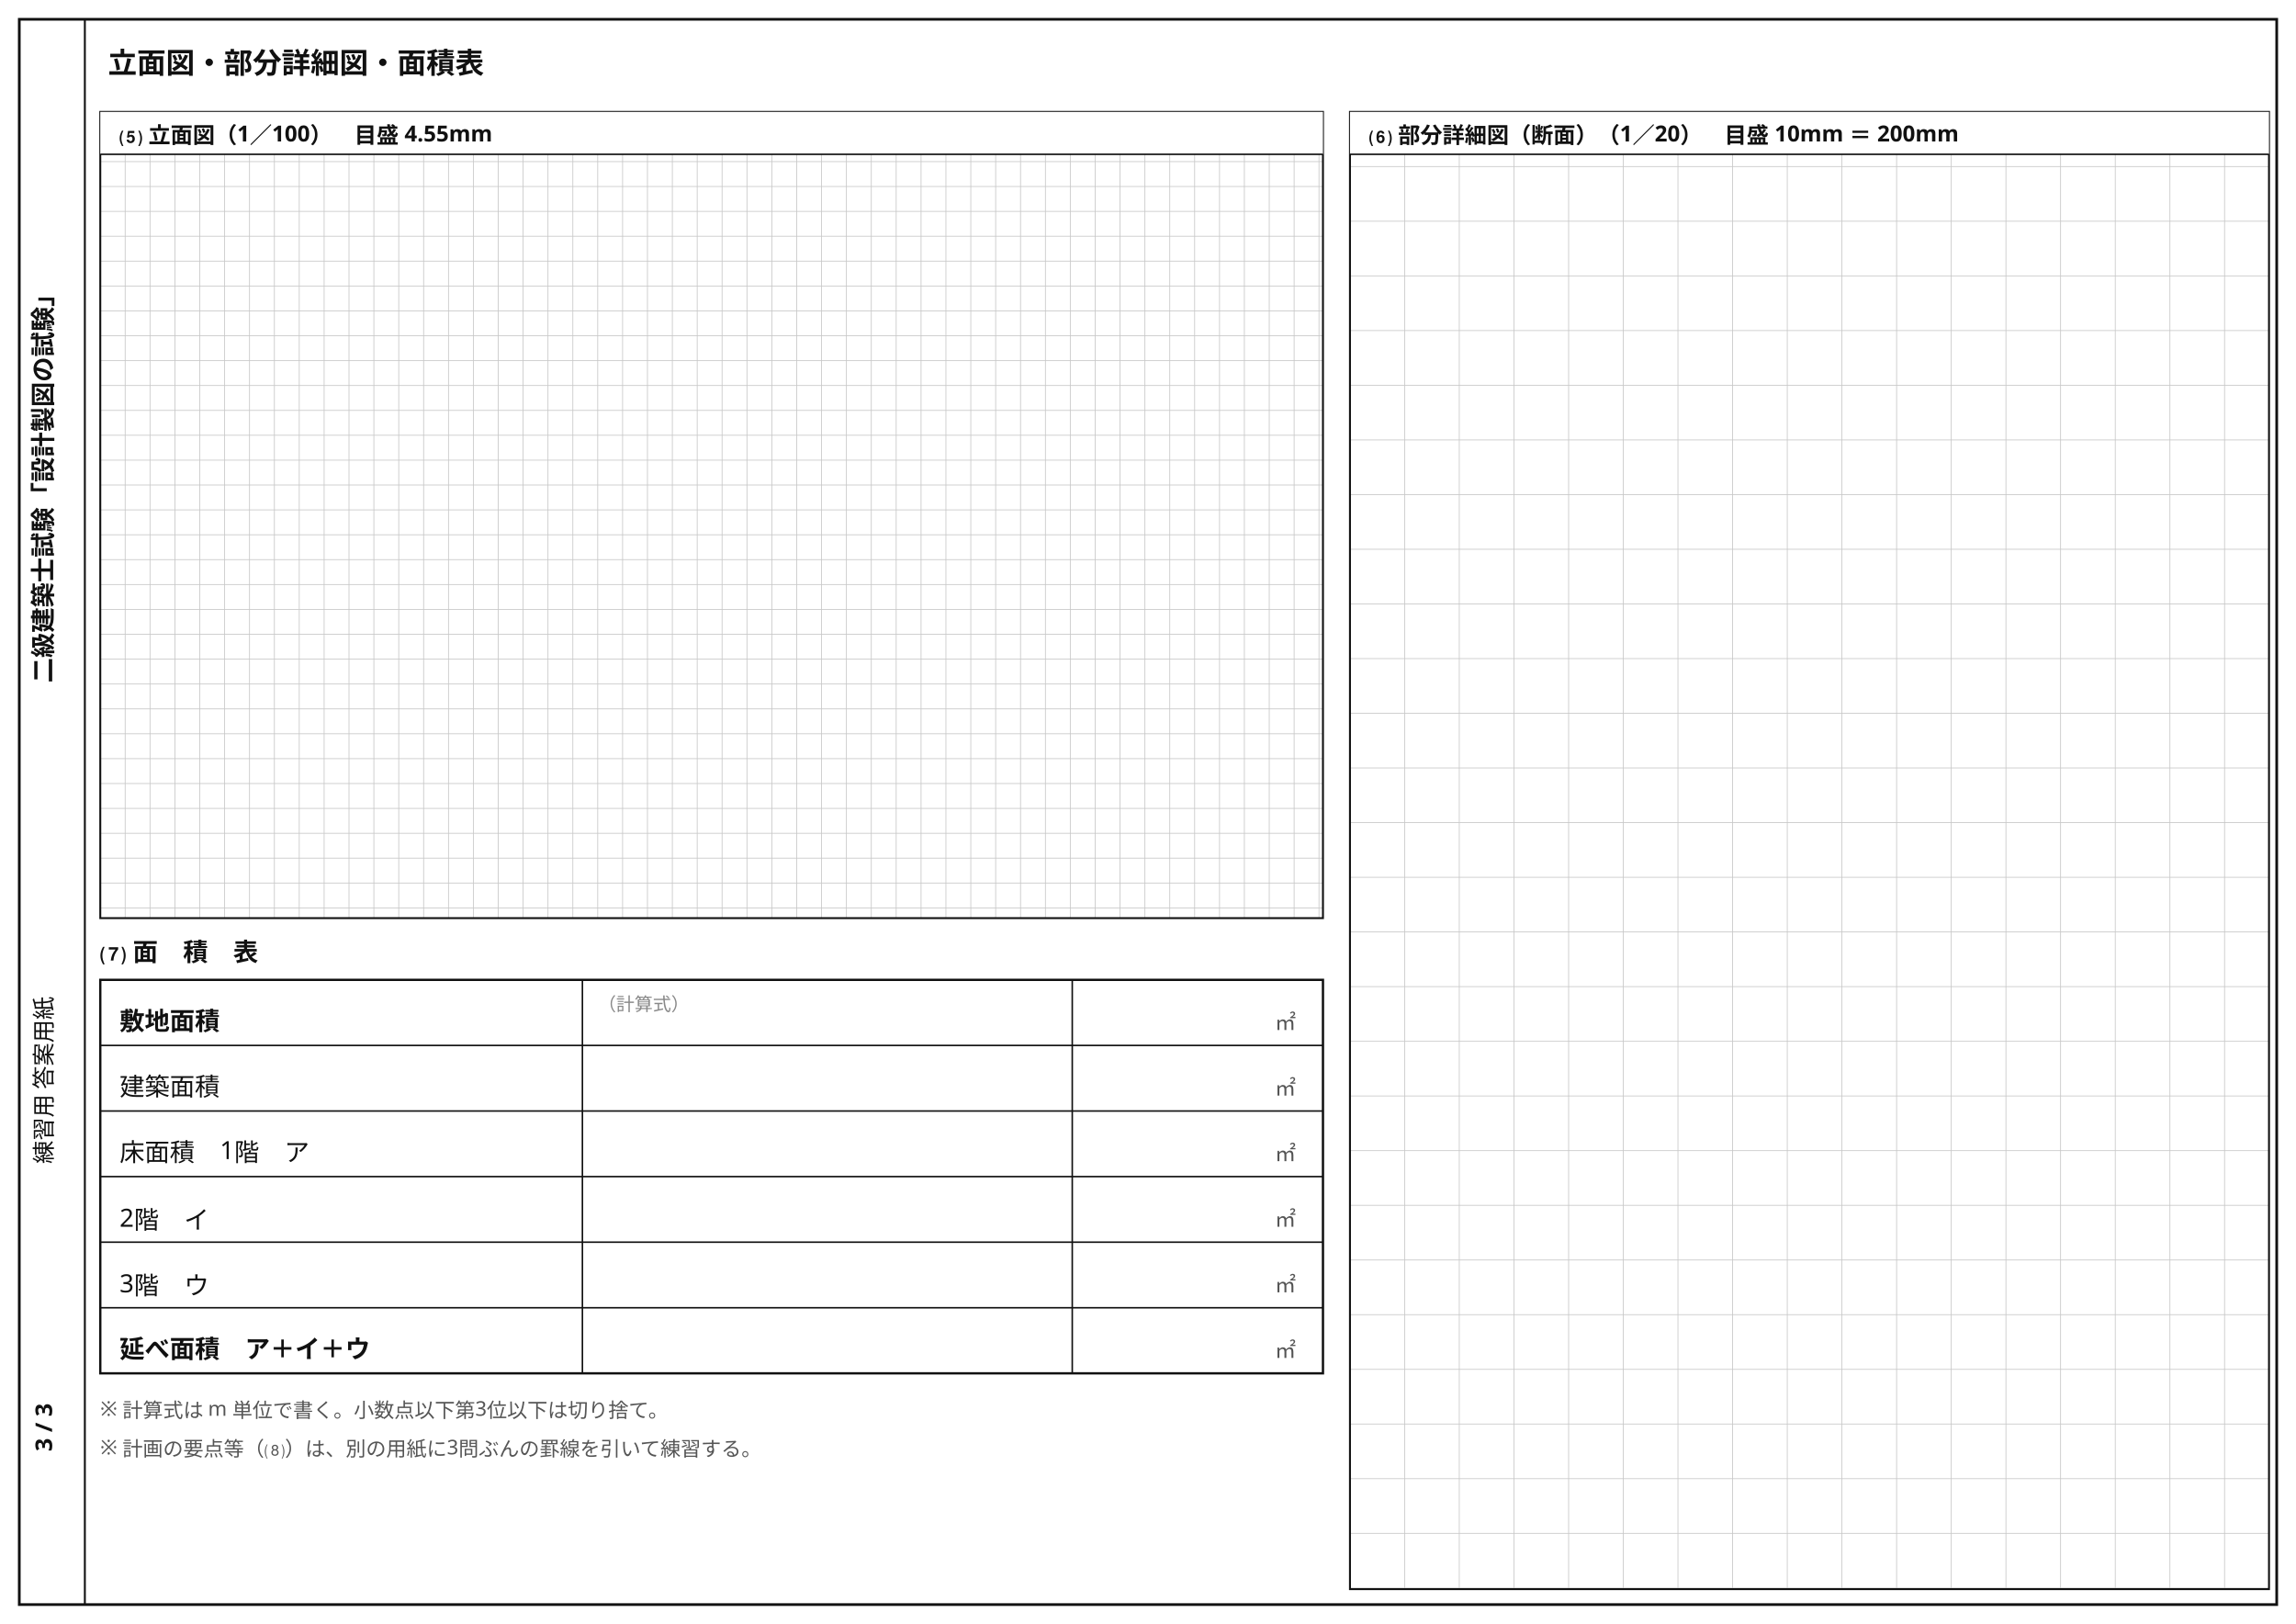
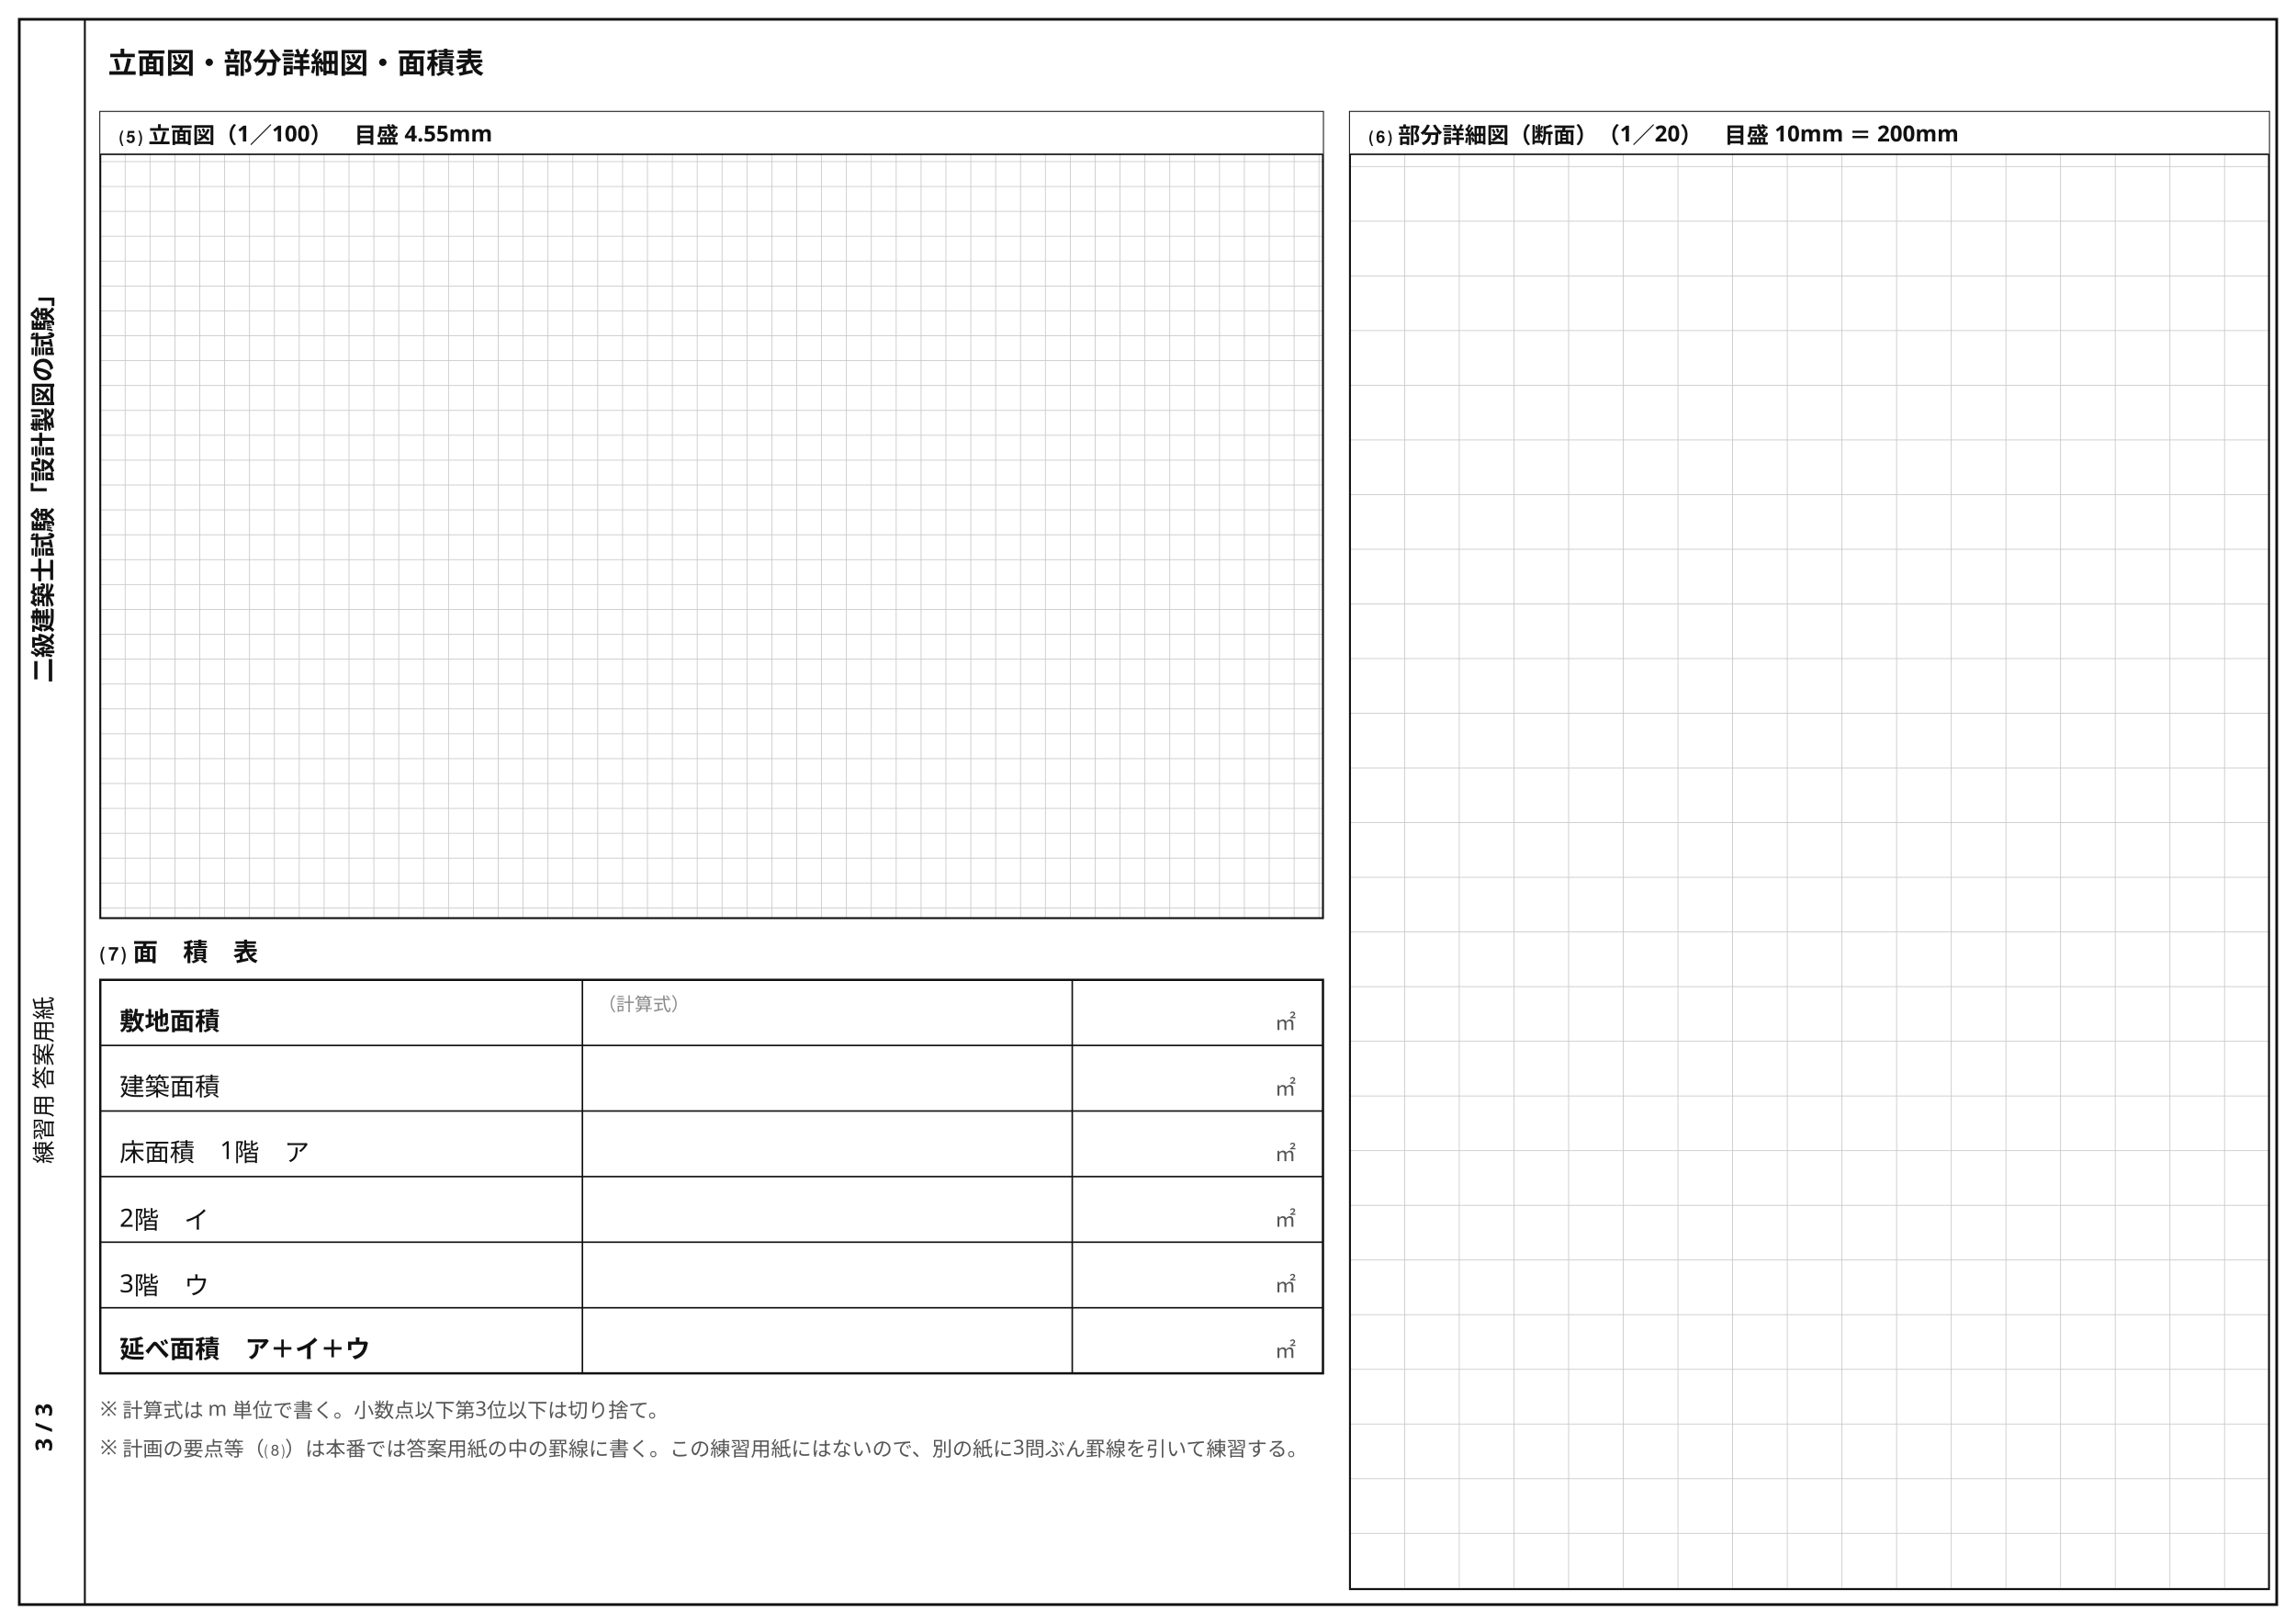
<svg xmlns="http://www.w3.org/2000/svg" viewBox="0 0 1190.55 841.89" width="1190.55" height="841.89" font-family="'Hiragino Sans','Hiragino Kaku Gothic ProN','Noto Sans JP','Yu Gothic',Meiryo,'IPAGothic',sans-serif">
  <rect width="1190.55" height="841.89" fill="#ffffff" />
  <rect x="0" y="0" width="1190.55" height="841.89" fill="#ffffff" stroke="none" />
  <rect x="10" y="10" width="1170.55" height="821.89" fill="none" stroke="#111111" stroke-width="1.4" />
  <line x1="44" y1="10" x2="44" y2="831.89" stroke="#111111" stroke-width="1.0" />
  <g transform="translate(27,250) rotate(-90)">
    <text x="0" y="0" font-size="13" text-anchor="middle" fill="#111" font-weight="700" font-family="'Hiragino Sans','Hiragino Kaku Gothic ProN','Noto Sans JP','Yu Gothic',Meiryo,'IPAGothic',sans-serif">二級建築士試験「設計製図の試験」</text>
  </g>
  <g transform="translate(27,560) rotate(-90)">
    <text x="0" y="0" font-size="12" text-anchor="middle" fill="#111" font-weight="400" font-family="'Hiragino Sans','Hiragino Kaku Gothic ProN','Noto Sans JP','Yu Gothic',Meiryo,'IPAGothic',sans-serif">練習用 答案用紙</text>
  </g>
  <g transform="translate(27,740) rotate(-90)">
    <text x="0" y="0" font-size="12" text-anchor="middle" fill="#111" font-weight="700" font-family="'Hiragino Sans','Hiragino Kaku Gothic ProN','Noto Sans JP','Yu Gothic',Meiryo,'IPAGothic',sans-serif">3 / 3</text>
  </g>
  <text x="56" y="38" font-size="15" text-anchor="start" fill="#111" font-weight="700" font-family="'Hiragino Sans','Hiragino Kaku Gothic ProN','Noto Sans JP','Yu Gothic',Meiryo,'IPAGothic',sans-serif">立面図・部分詳細図・面積表</text>
  <line x1="52" y1="58" x2="686" y2="58" stroke="#c8c8c8" stroke-width="0.4" />
  <line x1="52" y1="70.9" x2="686" y2="70.9" stroke="#c8c8c8" stroke-width="0.4" />
  <line x1="52" y1="83.79" x2="686" y2="83.79" stroke="#c8c8c8" stroke-width="0.4" />
  <line x1="52" y1="96.69" x2="686" y2="96.69" stroke="#c8c8c8" stroke-width="0.4" />
  <line x1="52" y1="109.59" x2="686" y2="109.59" stroke="#c8c8c8" stroke-width="0.4" />
  <line x1="52" y1="122.48" x2="686" y2="122.48" stroke="#c8c8c8" stroke-width="0.4" />
  <line x1="52" y1="135.38" x2="686" y2="135.38" stroke="#c8c8c8" stroke-width="0.4" />
  <line x1="52" y1="148.28" x2="686" y2="148.28" stroke="#c8c8c8" stroke-width="0.4" />
  <line x1="52" y1="161.17" x2="686" y2="161.17" stroke="#c8c8c8" stroke-width="0.4" />
  <line x1="52" y1="174.07" x2="686" y2="174.07" stroke="#c8c8c8" stroke-width="0.4" />
  <line x1="52" y1="186.97" x2="686" y2="186.97" stroke="#c8c8c8" stroke-width="0.4" />
  <line x1="52" y1="199.87" x2="686" y2="199.87" stroke="#c8c8c8" stroke-width="0.4" />
  <line x1="52" y1="212.76" x2="686" y2="212.76" stroke="#c8c8c8" stroke-width="0.4" />
  <line x1="52" y1="225.66" x2="686" y2="225.66" stroke="#c8c8c8" stroke-width="0.4" />
  <line x1="52" y1="238.56" x2="686" y2="238.56" stroke="#c8c8c8" stroke-width="0.4" />
  <line x1="52" y1="251.45" x2="686" y2="251.45" stroke="#c8c8c8" stroke-width="0.4" />
  <line x1="52" y1="264.35" x2="686" y2="264.35" stroke="#c8c8c8" stroke-width="0.4" />
  <line x1="52" y1="277.25" x2="686" y2="277.25" stroke="#c8c8c8" stroke-width="0.4" />
  <line x1="52" y1="290.14" x2="686" y2="290.14" stroke="#c8c8c8" stroke-width="0.4" />
  <line x1="52" y1="303.04" x2="686" y2="303.04" stroke="#c8c8c8" stroke-width="0.4" />
  <line x1="52" y1="315.94" x2="686" y2="315.94" stroke="#c8c8c8" stroke-width="0.4" />
  <line x1="52" y1="328.83" x2="686" y2="328.83" stroke="#c8c8c8" stroke-width="0.4" />
  <line x1="52" y1="341.73" x2="686" y2="341.73" stroke="#c8c8c8" stroke-width="0.4" />
  <line x1="52" y1="354.63" x2="686" y2="354.63" stroke="#c8c8c8" stroke-width="0.4" />
  <line x1="52" y1="367.52" x2="686" y2="367.52" stroke="#c8c8c8" stroke-width="0.4" />
  <line x1="52" y1="380.42" x2="686" y2="380.42" stroke="#c8c8c8" stroke-width="0.4" />
  <line x1="52" y1="393.32" x2="686" y2="393.32" stroke="#c8c8c8" stroke-width="0.4" />
  <line x1="52" y1="406.21" x2="686" y2="406.21" stroke="#c8c8c8" stroke-width="0.4" />
  <line x1="52" y1="419.11" x2="686" y2="419.11" stroke="#c8c8c8" stroke-width="0.4" />
  <line x1="52" y1="432.01" x2="686" y2="432.01" stroke="#c8c8c8" stroke-width="0.4" />
  <line x1="52" y1="444.9" x2="686" y2="444.9" stroke="#c8c8c8" stroke-width="0.4" />
  <line x1="52" y1="457.8" x2="686" y2="457.8" stroke="#c8c8c8" stroke-width="0.4" />
  <line x1="52" y1="470.7" x2="686" y2="470.7" stroke="#c8c8c8" stroke-width="0.4" />
  <line x1="52" y1="58" x2="52" y2="476" stroke="#c8c8c8" stroke-width="0.4" />
  <line x1="64.9" y1="58" x2="64.9" y2="476" stroke="#c8c8c8" stroke-width="0.4" />
  <line x1="77.79" y1="58" x2="77.79" y2="476" stroke="#c8c8c8" stroke-width="0.4" />
  <line x1="90.69" y1="58" x2="90.69" y2="476" stroke="#c8c8c8" stroke-width="0.4" />
  <line x1="103.59" y1="58" x2="103.59" y2="476" stroke="#c8c8c8" stroke-width="0.4" />
  <line x1="116.48" y1="58" x2="116.48" y2="476" stroke="#c8c8c8" stroke-width="0.4" />
  <line x1="129.38" y1="58" x2="129.38" y2="476" stroke="#c8c8c8" stroke-width="0.4" />
  <line x1="142.28" y1="58" x2="142.28" y2="476" stroke="#c8c8c8" stroke-width="0.4" />
  <line x1="155.17" y1="58" x2="155.17" y2="476" stroke="#c8c8c8" stroke-width="0.4" />
  <line x1="168.07" y1="58" x2="168.07" y2="476" stroke="#c8c8c8" stroke-width="0.4" />
  <line x1="180.97" y1="58" x2="180.97" y2="476" stroke="#c8c8c8" stroke-width="0.4" />
  <line x1="193.87" y1="58" x2="193.87" y2="476" stroke="#c8c8c8" stroke-width="0.4" />
  <line x1="206.76" y1="58" x2="206.76" y2="476" stroke="#c8c8c8" stroke-width="0.4" />
  <line x1="219.66" y1="58" x2="219.66" y2="476" stroke="#c8c8c8" stroke-width="0.4" />
  <line x1="232.56" y1="58" x2="232.56" y2="476" stroke="#c8c8c8" stroke-width="0.4" />
  <line x1="245.45" y1="58" x2="245.45" y2="476" stroke="#c8c8c8" stroke-width="0.4" />
  <line x1="258.35" y1="58" x2="258.35" y2="476" stroke="#c8c8c8" stroke-width="0.4" />
  <line x1="271.25" y1="58" x2="271.25" y2="476" stroke="#c8c8c8" stroke-width="0.4" />
  <line x1="284.14" y1="58" x2="284.14" y2="476" stroke="#c8c8c8" stroke-width="0.4" />
  <line x1="297.04" y1="58" x2="297.04" y2="476" stroke="#c8c8c8" stroke-width="0.4" />
  <line x1="309.94" y1="58" x2="309.94" y2="476" stroke="#c8c8c8" stroke-width="0.4" />
  <line x1="322.83" y1="58" x2="322.83" y2="476" stroke="#c8c8c8" stroke-width="0.4" />
  <line x1="335.73" y1="58" x2="335.73" y2="476" stroke="#c8c8c8" stroke-width="0.4" />
  <line x1="348.63" y1="58" x2="348.63" y2="476" stroke="#c8c8c8" stroke-width="0.4" />
  <line x1="361.52" y1="58" x2="361.52" y2="476" stroke="#c8c8c8" stroke-width="0.4" />
  <line x1="374.42" y1="58" x2="374.42" y2="476" stroke="#c8c8c8" stroke-width="0.4" />
  <line x1="387.32" y1="58" x2="387.32" y2="476" stroke="#c8c8c8" stroke-width="0.4" />
  <line x1="400.21" y1="58" x2="400.21" y2="476" stroke="#c8c8c8" stroke-width="0.4" />
  <line x1="413.11" y1="58" x2="413.11" y2="476" stroke="#c8c8c8" stroke-width="0.4" />
  <line x1="426.01" y1="58" x2="426.01" y2="476" stroke="#c8c8c8" stroke-width="0.4" />
  <line x1="438.9" y1="58" x2="438.9" y2="476" stroke="#c8c8c8" stroke-width="0.4" />
  <line x1="451.8" y1="58" x2="451.8" y2="476" stroke="#c8c8c8" stroke-width="0.4" />
  <line x1="464.7" y1="58" x2="464.7" y2="476" stroke="#c8c8c8" stroke-width="0.4" />
  <line x1="477.6" y1="58" x2="477.6" y2="476" stroke="#c8c8c8" stroke-width="0.4" />
  <line x1="490.49" y1="58" x2="490.49" y2="476" stroke="#c8c8c8" stroke-width="0.4" />
  <line x1="503.39" y1="58" x2="503.39" y2="476" stroke="#c8c8c8" stroke-width="0.4" />
  <line x1="516.29" y1="58" x2="516.29" y2="476" stroke="#c8c8c8" stroke-width="0.4" />
  <line x1="529.18" y1="58" x2="529.18" y2="476" stroke="#c8c8c8" stroke-width="0.4" />
  <line x1="542.08" y1="58" x2="542.08" y2="476" stroke="#c8c8c8" stroke-width="0.4" />
  <line x1="554.98" y1="58" x2="554.98" y2="476" stroke="#c8c8c8" stroke-width="0.4" />
  <line x1="567.87" y1="58" x2="567.87" y2="476" stroke="#c8c8c8" stroke-width="0.4" />
  <line x1="580.77" y1="58" x2="580.77" y2="476" stroke="#c8c8c8" stroke-width="0.4" />
  <line x1="593.67" y1="58" x2="593.67" y2="476" stroke="#c8c8c8" stroke-width="0.4" />
  <line x1="606.56" y1="58" x2="606.56" y2="476" stroke="#c8c8c8" stroke-width="0.4" />
  <line x1="619.46" y1="58" x2="619.46" y2="476" stroke="#c8c8c8" stroke-width="0.4" />
  <line x1="632.36" y1="58" x2="632.36" y2="476" stroke="#c8c8c8" stroke-width="0.4" />
  <line x1="645.25" y1="58" x2="645.25" y2="476" stroke="#c8c8c8" stroke-width="0.4" />
  <line x1="658.15" y1="58" x2="658.15" y2="476" stroke="#c8c8c8" stroke-width="0.4" />
  <line x1="671.05" y1="58" x2="671.05" y2="476" stroke="#c8c8c8" stroke-width="0.4" />
  <line x1="683.94" y1="58" x2="683.94" y2="476" stroke="#c8c8c8" stroke-width="0.4" />
  <rect x="52" y="58" width="634" height="418" fill="none" stroke="#111111" stroke-width="1.0" />
  <rect x="52" y="58" width="634" height="22" fill="#ffffff" stroke="none" />
  <line x1="52" y1="80" x2="686" y2="80" stroke="#111111" stroke-width="0.8" />
  <text x="62" y="74" font-size="11.5" text-anchor="start" fill="#111" font-weight="700" font-family="'Hiragino Sans','Hiragino Kaku Gothic ProN','Noto Sans JP','Yu Gothic',Meiryo,'IPAGothic',sans-serif">⑸ 立面図（1／100）　目盛 4.55mm</text>
  <line x1="700" y1="58" x2="1176.55" y2="58" stroke="#c8c8c8" stroke-width="0.4" />
  <line x1="700" y1="86.34" x2="1176.55" y2="86.34" stroke="#c8c8c8" stroke-width="0.4" />
  <line x1="700" y1="114.69" x2="1176.55" y2="114.69" stroke="#c8c8c8" stroke-width="0.4" />
  <line x1="700" y1="143.03" x2="1176.55" y2="143.03" stroke="#c8c8c8" stroke-width="0.4" />
  <line x1="700" y1="171.38" x2="1176.55" y2="171.38" stroke="#c8c8c8" stroke-width="0.4" />
  <line x1="700" y1="199.72" x2="1176.55" y2="199.72" stroke="#c8c8c8" stroke-width="0.4" />
  <line x1="700" y1="228.07" x2="1176.55" y2="228.07" stroke="#c8c8c8" stroke-width="0.4" />
  <line x1="700" y1="256.41" x2="1176.55" y2="256.41" stroke="#c8c8c8" stroke-width="0.4" />
  <line x1="700" y1="284.76" x2="1176.55" y2="284.76" stroke="#c8c8c8" stroke-width="0.4" />
  <line x1="700" y1="313.1" x2="1176.55" y2="313.1" stroke="#c8c8c8" stroke-width="0.4" />
  <line x1="700" y1="341.45" x2="1176.55" y2="341.45" stroke="#c8c8c8" stroke-width="0.4" />
  <line x1="700" y1="369.79" x2="1176.55" y2="369.79" stroke="#c8c8c8" stroke-width="0.4" />
  <line x1="700" y1="398.14" x2="1176.55" y2="398.14" stroke="#c8c8c8" stroke-width="0.4" />
  <line x1="700" y1="426.48" x2="1176.55" y2="426.48" stroke="#c8c8c8" stroke-width="0.4" />
  <line x1="700" y1="454.83" x2="1176.55" y2="454.83" stroke="#c8c8c8" stroke-width="0.4" />
  <line x1="700" y1="483.17" x2="1176.55" y2="483.17" stroke="#c8c8c8" stroke-width="0.4" />
  <line x1="700" y1="511.51" x2="1176.55" y2="511.51" stroke="#c8c8c8" stroke-width="0.4" />
  <line x1="700" y1="539.86" x2="1176.55" y2="539.86" stroke="#c8c8c8" stroke-width="0.4" />
  <line x1="700" y1="568.2" x2="1176.55" y2="568.2" stroke="#c8c8c8" stroke-width="0.4" />
  <line x1="700" y1="596.55" x2="1176.55" y2="596.55" stroke="#c8c8c8" stroke-width="0.4" />
  <line x1="700" y1="624.89" x2="1176.55" y2="624.89" stroke="#c8c8c8" stroke-width="0.4" />
  <line x1="700" y1="653.24" x2="1176.55" y2="653.24" stroke="#c8c8c8" stroke-width="0.4" />
  <line x1="700" y1="681.58" x2="1176.55" y2="681.58" stroke="#c8c8c8" stroke-width="0.4" />
  <line x1="700" y1="709.93" x2="1176.55" y2="709.93" stroke="#c8c8c8" stroke-width="0.4" />
  <line x1="700" y1="738.27" x2="1176.55" y2="738.27" stroke="#c8c8c8" stroke-width="0.4" />
  <line x1="700" y1="766.62" x2="1176.55" y2="766.62" stroke="#c8c8c8" stroke-width="0.4" />
  <line x1="700" y1="794.96" x2="1176.55" y2="794.96" stroke="#c8c8c8" stroke-width="0.4" />
  <line x1="700" y1="823.31" x2="1176.55" y2="823.31" stroke="#c8c8c8" stroke-width="0.4" />
  <line x1="700" y1="58" x2="700" y2="823.89" stroke="#c8c8c8" stroke-width="0.4" />
  <line x1="728.34" y1="58" x2="728.34" y2="823.89" stroke="#c8c8c8" stroke-width="0.4" />
  <line x1="756.69" y1="58" x2="756.69" y2="823.89" stroke="#c8c8c8" stroke-width="0.4" />
  <line x1="785.03" y1="58" x2="785.03" y2="823.89" stroke="#c8c8c8" stroke-width="0.4" />
  <line x1="813.38" y1="58" x2="813.38" y2="823.89" stroke="#c8c8c8" stroke-width="0.4" />
  <line x1="841.72" y1="58" x2="841.72" y2="823.89" stroke="#c8c8c8" stroke-width="0.4" />
  <line x1="870.07" y1="58" x2="870.07" y2="823.89" stroke="#c8c8c8" stroke-width="0.4" />
  <line x1="898.41" y1="58" x2="898.41" y2="823.89" stroke="#c8c8c8" stroke-width="0.4" />
  <line x1="926.76" y1="58" x2="926.76" y2="823.89" stroke="#c8c8c8" stroke-width="0.4" />
  <line x1="955.1" y1="58" x2="955.1" y2="823.89" stroke="#c8c8c8" stroke-width="0.4" />
  <line x1="983.45" y1="58" x2="983.45" y2="823.89" stroke="#c8c8c8" stroke-width="0.4" />
  <line x1="1011.79" y1="58" x2="1011.79" y2="823.89" stroke="#c8c8c8" stroke-width="0.4" />
  <line x1="1040.14" y1="58" x2="1040.14" y2="823.89" stroke="#c8c8c8" stroke-width="0.4" />
  <line x1="1068.48" y1="58" x2="1068.48" y2="823.89" stroke="#c8c8c8" stroke-width="0.4" />
  <line x1="1096.83" y1="58" x2="1096.83" y2="823.89" stroke="#c8c8c8" stroke-width="0.4" />
  <line x1="1125.17" y1="58" x2="1125.17" y2="823.89" stroke="#c8c8c8" stroke-width="0.4" />
  <line x1="1153.51" y1="58" x2="1153.51" y2="823.89" stroke="#c8c8c8" stroke-width="0.4" />
  <rect x="700" y="58" width="476.55" height="765.89" fill="none" stroke="#111111" stroke-width="1.0" />
  <rect x="700" y="58" width="476.55" height="22" fill="#ffffff" stroke="none" />
  <line x1="700" y1="80" x2="1176.55" y2="80" stroke="#111111" stroke-width="0.8" />
  <text x="710" y="74" font-size="11.5" text-anchor="start" fill="#111" font-weight="700" font-family="'Hiragino Sans','Hiragino Kaku Gothic ProN','Noto Sans JP','Yu Gothic',Meiryo,'IPAGothic',sans-serif">⑹ 部分詳細図（断面）（1／20）　目盛 10mm ＝ 200mm</text>
  <text x="52" y="498" font-size="13" text-anchor="start" fill="#111" font-weight="700" font-family="'Hiragino Sans','Hiragino Kaku Gothic ProN','Noto Sans JP','Yu Gothic',Meiryo,'IPAGothic',sans-serif">⑺ 面　積　表</text>
  <rect x="52" y="508" width="634" height="204" fill="#fff" stroke="#111111" stroke-width="1.2" />
  <text x="62" y="534" font-size="13" text-anchor="start" fill="#111" font-weight="700" font-family="'Hiragino Sans','Hiragino Kaku Gothic ProN','Noto Sans JP','Yu Gothic',Meiryo,'IPAGothic',sans-serif">敷地面積</text>
  <text x="672" y="534" font-size="11" text-anchor="end" fill="#555" font-weight="400" font-family="'Hiragino Sans','Hiragino Kaku Gothic ProN','Noto Sans JP','Yu Gothic',Meiryo,'IPAGothic',sans-serif">㎡</text>
  <line x1="52" y1="542" x2="686" y2="542" stroke="#111111" stroke-width="0.8" />
  <text x="62" y="568" font-size="13" text-anchor="start" fill="#111" font-weight="400" font-family="'Hiragino Sans','Hiragino Kaku Gothic ProN','Noto Sans JP','Yu Gothic',Meiryo,'IPAGothic',sans-serif">建築面積</text>
  <text x="672" y="568" font-size="11" text-anchor="end" fill="#555" font-weight="400" font-family="'Hiragino Sans','Hiragino Kaku Gothic ProN','Noto Sans JP','Yu Gothic',Meiryo,'IPAGothic',sans-serif">㎡</text>
  <line x1="52" y1="576" x2="686" y2="576" stroke="#111111" stroke-width="0.8" />
  <text x="62" y="602" font-size="13" text-anchor="start" fill="#111" font-weight="400" font-family="'Hiragino Sans','Hiragino Kaku Gothic ProN','Noto Sans JP','Yu Gothic',Meiryo,'IPAGothic',sans-serif">床面積　1階　ア</text>
  <text x="672" y="602" font-size="11" text-anchor="end" fill="#555" font-weight="400" font-family="'Hiragino Sans','Hiragino Kaku Gothic ProN','Noto Sans JP','Yu Gothic',Meiryo,'IPAGothic',sans-serif">㎡</text>
  <line x1="52" y1="610" x2="686" y2="610" stroke="#111111" stroke-width="0.8" />
  <text x="62" y="636" font-size="13" text-anchor="start" fill="#111" font-weight="400" font-family="'Hiragino Sans','Hiragino Kaku Gothic ProN','Noto Sans JP','Yu Gothic',Meiryo,'IPAGothic',sans-serif">　　　　2階　イ</text>
  <text x="672" y="636" font-size="11" text-anchor="end" fill="#555" font-weight="400" font-family="'Hiragino Sans','Hiragino Kaku Gothic ProN','Noto Sans JP','Yu Gothic',Meiryo,'IPAGothic',sans-serif">㎡</text>
  <line x1="52" y1="644" x2="686" y2="644" stroke="#111111" stroke-width="0.8" />
  <text x="62" y="670" font-size="13" text-anchor="start" fill="#111" font-weight="400" font-family="'Hiragino Sans','Hiragino Kaku Gothic ProN','Noto Sans JP','Yu Gothic',Meiryo,'IPAGothic',sans-serif">　　　　3階　ウ</text>
  <text x="672" y="670" font-size="11" text-anchor="end" fill="#555" font-weight="400" font-family="'Hiragino Sans','Hiragino Kaku Gothic ProN','Noto Sans JP','Yu Gothic',Meiryo,'IPAGothic',sans-serif">㎡</text>
  <line x1="52" y1="678" x2="686" y2="678" stroke="#111111" stroke-width="0.8" />
  <text x="62" y="704" font-size="13" text-anchor="start" fill="#111" font-weight="700" font-family="'Hiragino Sans','Hiragino Kaku Gothic ProN','Noto Sans JP','Yu Gothic',Meiryo,'IPAGothic',sans-serif">延べ面積　ア＋イ＋ウ</text>
  <text x="672" y="704" font-size="11" text-anchor="end" fill="#555" font-weight="400" font-family="'Hiragino Sans','Hiragino Kaku Gothic ProN','Noto Sans JP','Yu Gothic',Meiryo,'IPAGothic',sans-serif">㎡</text>
  <line x1="302" y1="508" x2="302" y2="712" stroke="#111111" stroke-width="0.8" />
  <line x1="556" y1="508" x2="556" y2="712" stroke="#111111" stroke-width="0.8" />
  <text x="310" y="524" font-size="9.5" text-anchor="start" fill="#888" font-weight="400" font-family="'Hiragino Sans','Hiragino Kaku Gothic ProN','Noto Sans JP','Yu Gothic',Meiryo,'IPAGothic',sans-serif">（計算式）</text>
  <text x="52" y="734" font-size="10.5" text-anchor="start" fill="#555" font-weight="400" font-family="'Hiragino Sans','Hiragino Kaku Gothic ProN','Noto Sans JP','Yu Gothic',Meiryo,'IPAGothic',sans-serif">※ 計算式は m 単位で書く。小数点以下第3位以下は切り捨て。</text>
-   <text x="52" y="754" font-size="10.5" text-anchor="start" fill="#555" font-weight="400" font-family="'Hiragino Sans','Hiragino Kaku Gothic ProN','Noto Sans JP','Yu Gothic',Meiryo,'IPAGothic',sans-serif">※ 計画の要点等（⑻）は、別の用紙に3問ぶんの罫線を引いて練習する。</text>
+   <text x="52" y="754" font-size="10.5" text-anchor="start" fill="#555" font-weight="400" font-family="'Hiragino Sans','Hiragino Kaku Gothic ProN','Noto Sans JP','Yu Gothic',Meiryo,'IPAGothic',sans-serif">※ 計画の要点等（⑻）は本番では答案用紙の中の罫線に書く。この練習用紙にはないので、別の紙に3問ぶん罫線を引いて練習する。</text>
</svg>
